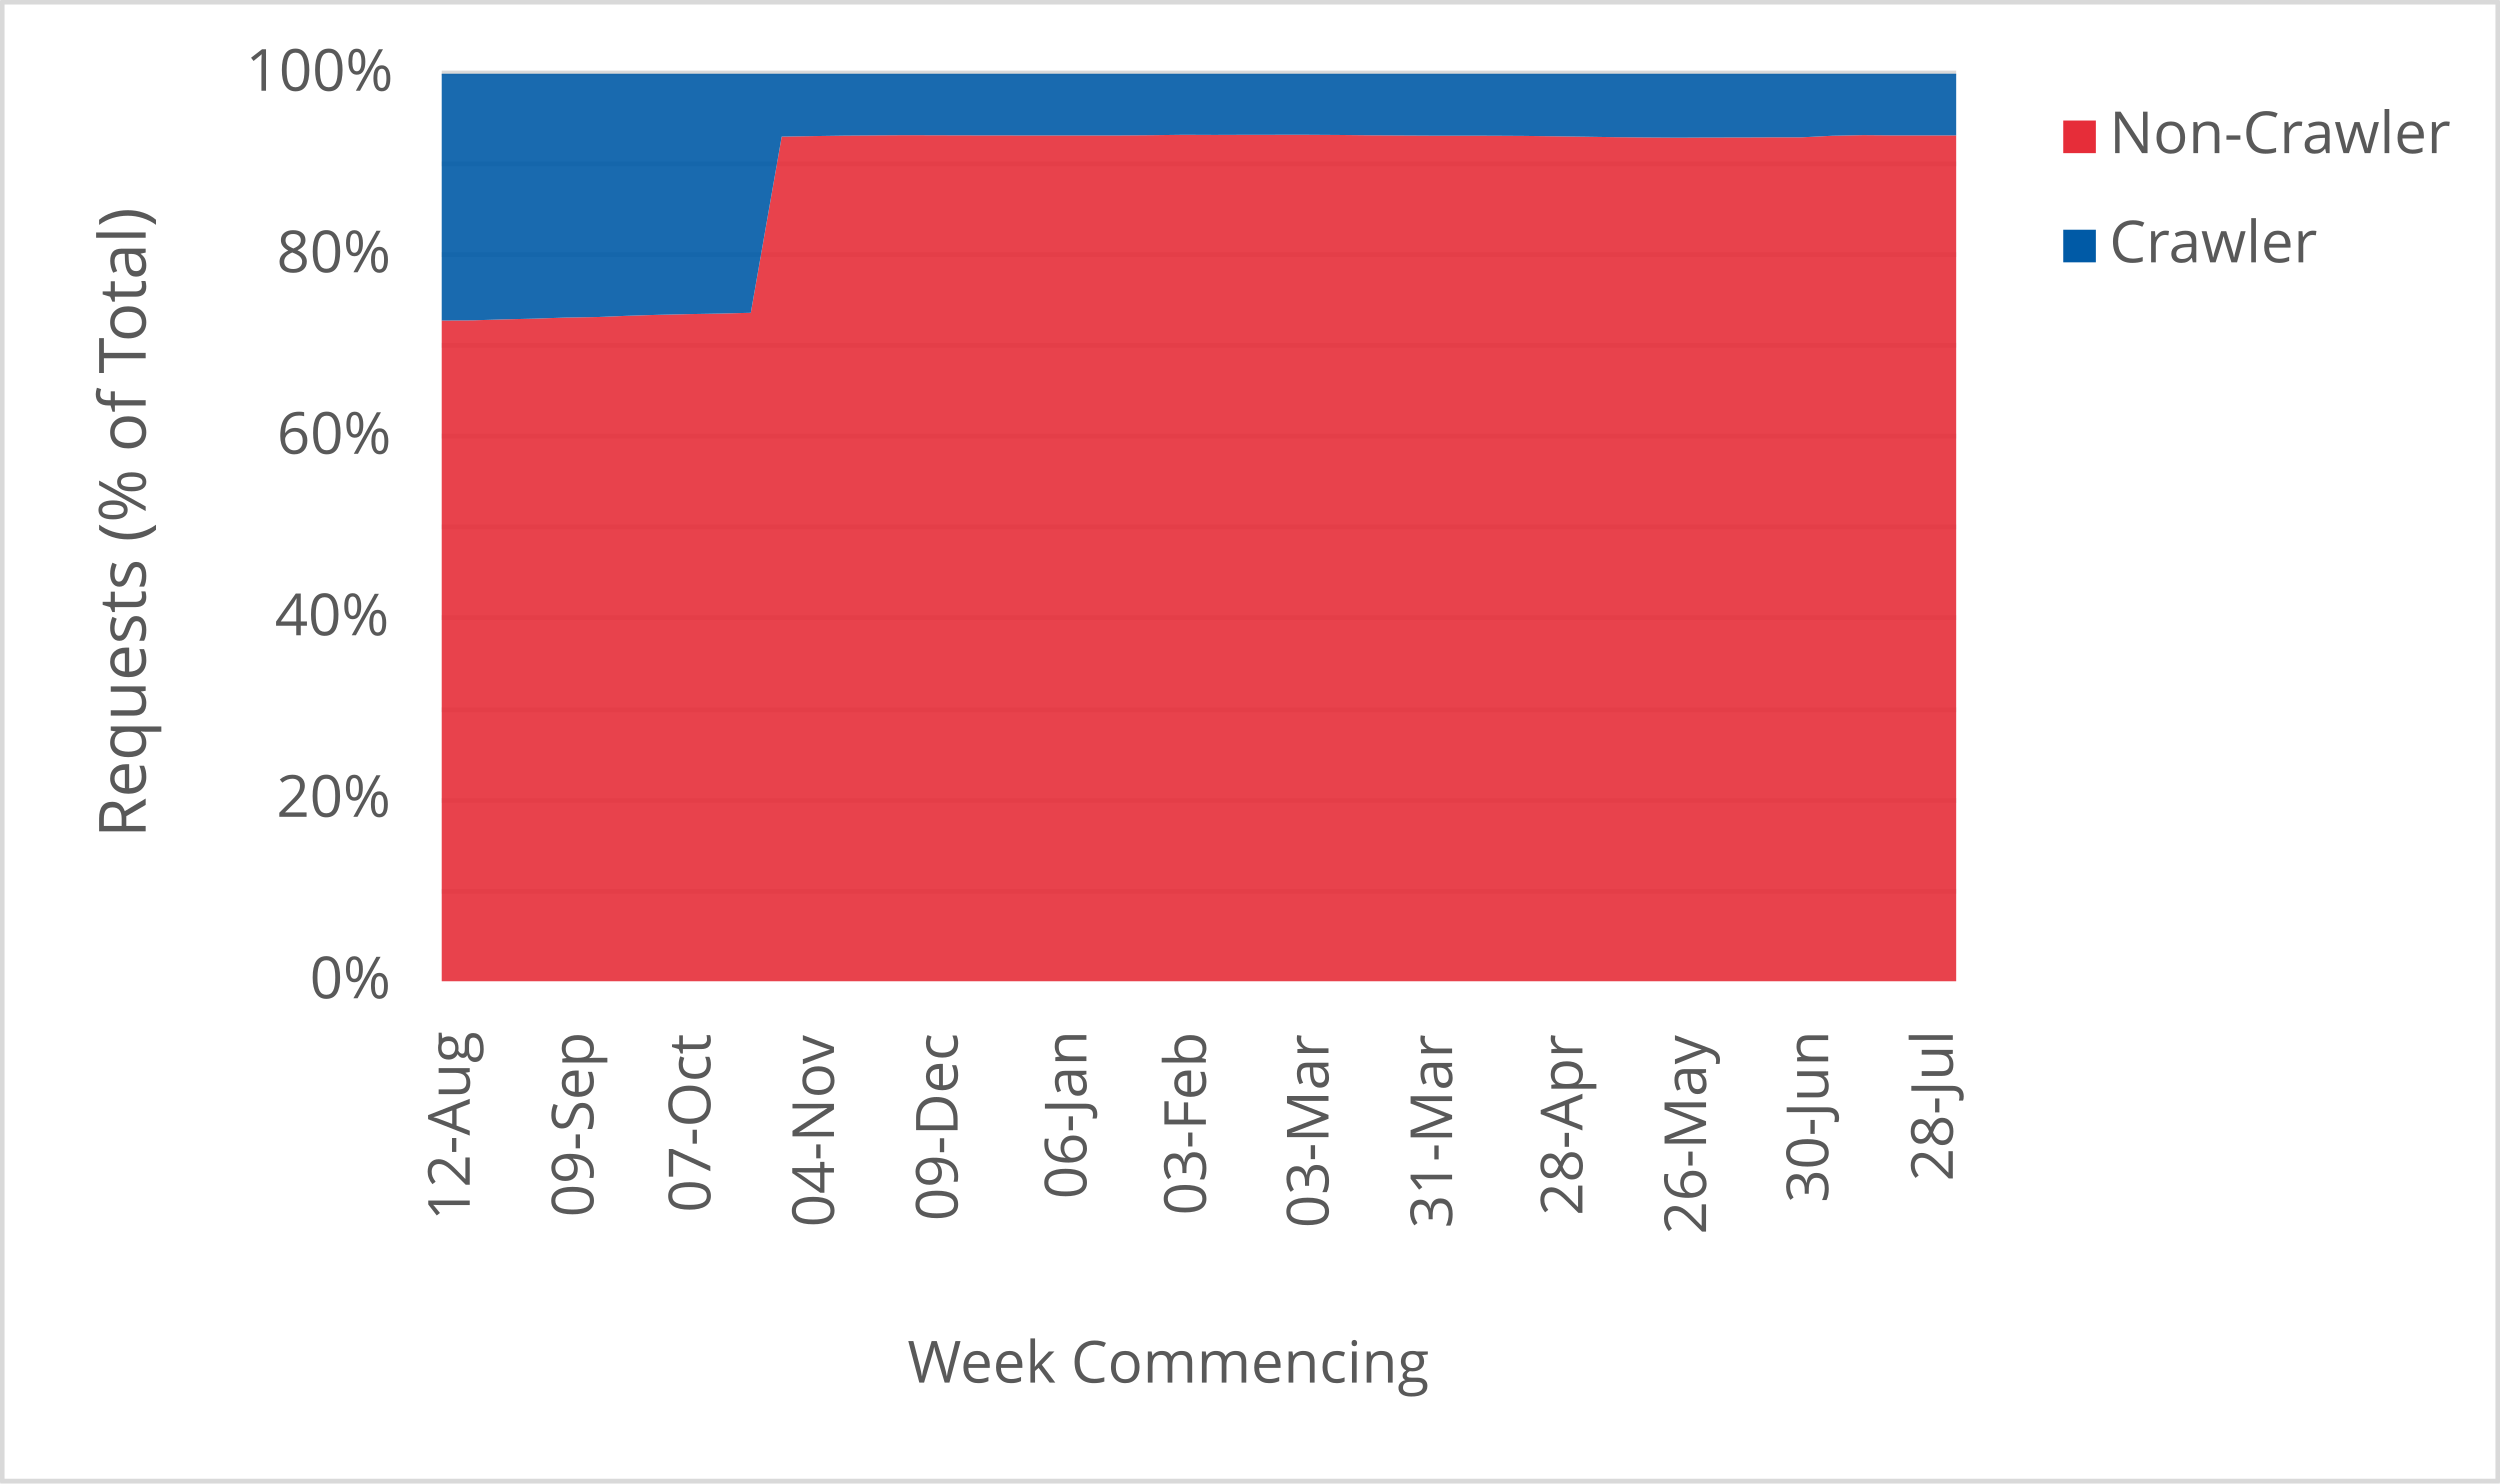
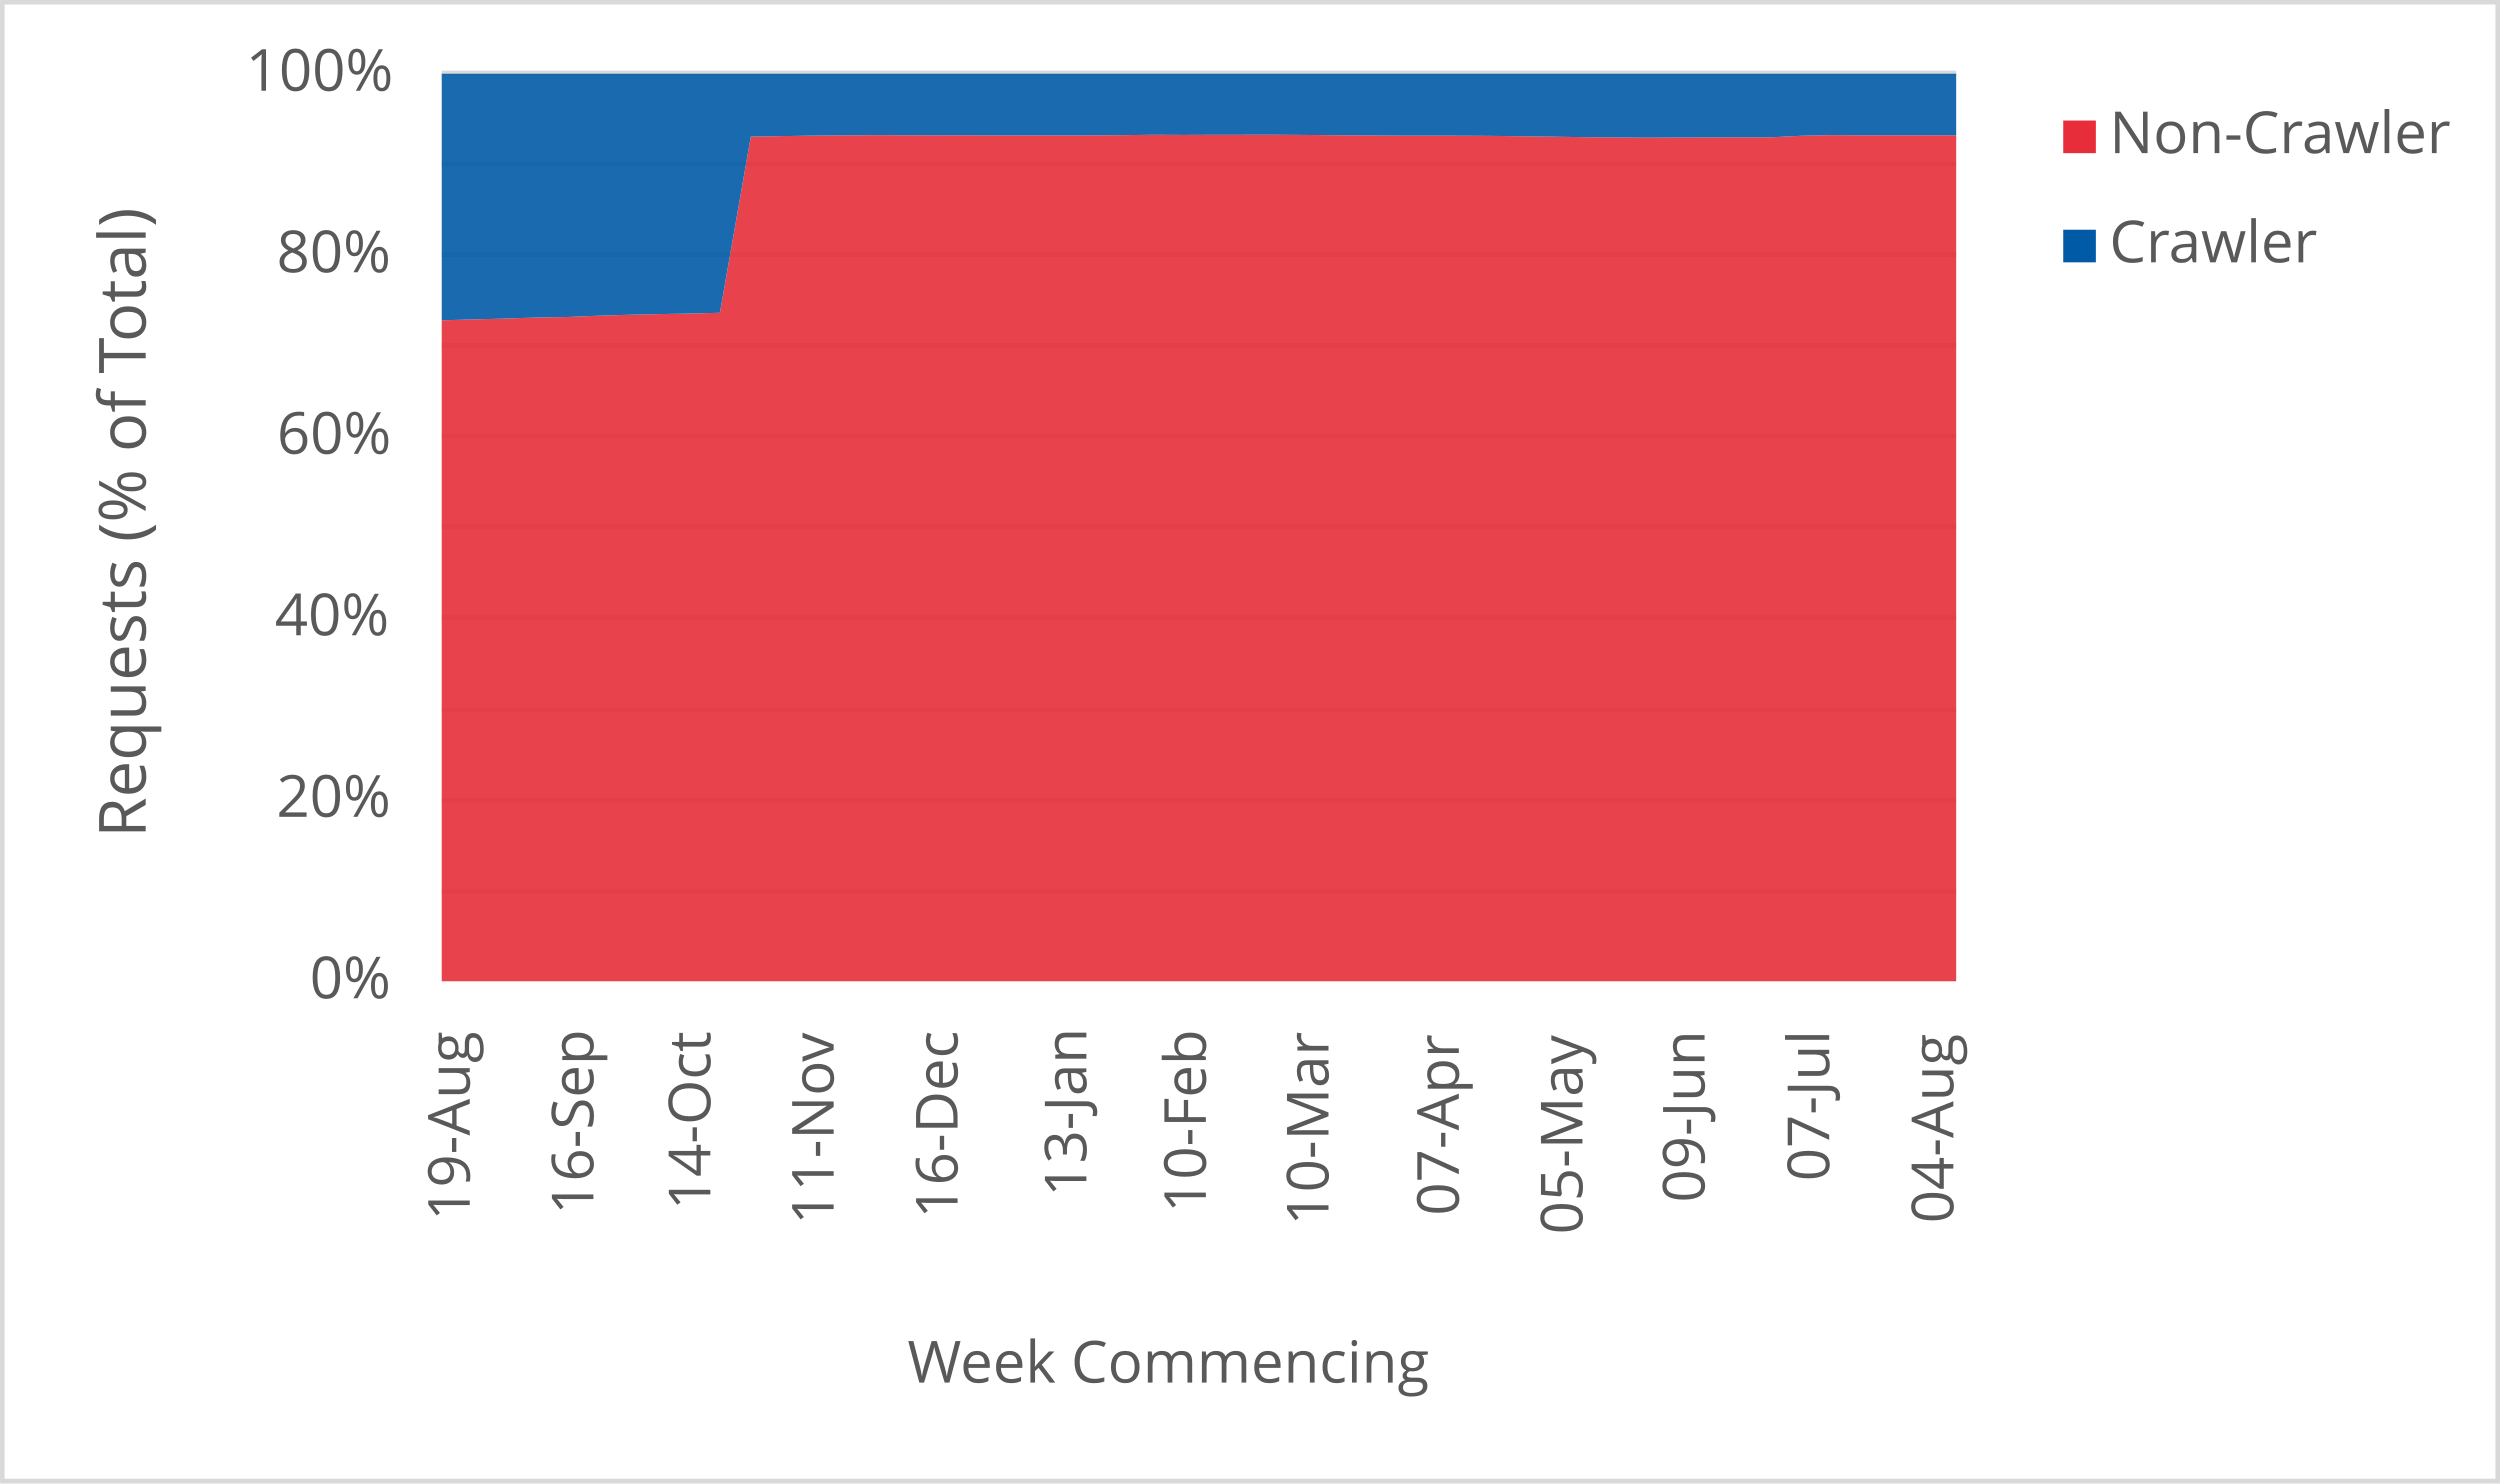
<svg xmlns="http://www.w3.org/2000/svg" width="1763" height="1046" xml:space="preserve" overflow="hidden">
  <defs>
    <clipPath id="clip0">
      <rect x="2917" y="346" width="1763" height="1046" />
    </clipPath>
  </defs>
  <g clip-path="url(#clip0)" transform="translate(-2917 -346)">
    <rect x="2918" y="347" width="1760" height="1043" fill="#FFFFFF" />
    <g>
      <path d="    M3228.5 974.532 4296.5 974.532    M3228.5 910.53 4296.5 910.53    M3228.5 846.528 4296.5 846.528    M3228.5 781.526 4296.5 781.526    M3228.5 717.524 4296.5 717.524    M3228.5 653.522 4296.5 653.522    M3228.5 589.52 4296.5 589.52    M3228.5 525.517 4296.5 525.517    M3228.5 461.515 4296.5 461.515    M3228.5 397.5 4296.5 397.5" stroke="#D9D9D9" stroke-width="3.438" stroke-linejoin="round" stroke-miterlimit="10" fill="none" />
    </g>
    <g>
      <path d="M 1038.5 4296.5 1038.5" stroke="#D9D9D9" stroke-width="3.438" stroke-linejoin="round" stroke-miterlimit="10" fill="none" fill-rule="evenodd" />
    </g>
    <g>
-       <text fill="#595959" font-family="Verdana,Open Sans,DejaVu Sans,sans-serif" font-weight="400" font-size="41" transform="matrix(6.12323e-17 -1 1 6.12323e-17 3248.269 1206.906)">12-Aug</text>
+       <text fill="#595959" font-family="Verdana,Open Sans,DejaVu Sans,sans-serif" font-weight="400" font-size="41" transform="matrix(6.12323e-17 -1 1 6.12323e-17 3248.269 1206.906)">19-Aug</text>
    </g>
    <g>
-       <text fill="#595959" font-family="Verdana,Open Sans,DejaVu Sans,sans-serif" font-weight="400" font-size="41" transform="matrix(6.12323e-17 -1 1 6.12323e-17 3335.473 1204.383)">09-Sep</text>
+       <text fill="#595959" font-family="Verdana,Open Sans,DejaVu Sans,sans-serif" font-weight="400" font-size="41" transform="matrix(6.12323e-17 -1 1 6.12323e-17 3335.453 1202.662)">16-Sep</text>
    </g>
    <g>
-       <text fill="#595959" font-family="Verdana,Open Sans,DejaVu Sans,sans-serif" font-weight="400" font-size="41" transform="matrix(6.12323e-17 -1 1 6.12323e-17 3417.932 1201.1)">07-Oct</text>
+       <text fill="#595959" font-family="Verdana,Open Sans,DejaVu Sans,sans-serif" font-weight="400" font-size="41" transform="matrix(6.12323e-17 -1 1 6.12323e-17 3417.932 1199.378)">14-Oct</text>
    </g>
    <g>
-       <text fill="#595959" font-family="Verdana,Open Sans,DejaVu Sans,sans-serif" font-weight="400" font-size="41" transform="matrix(6.12323e-17 -1 1 6.12323e-17 3505.116 1211.43)">04-Nov</text>
+       <text fill="#595959" font-family="Verdana,Open Sans,DejaVu Sans,sans-serif" font-weight="400" font-size="41" transform="matrix(6.12323e-17 -1 1 6.12323e-17 3504.885 1209.708)">11-Nov</text>
    </g>
    <g>
-       <text fill="#595959" font-family="Verdana,Open Sans,DejaVu Sans,sans-serif" font-weight="400" font-size="41" transform="matrix(6.12323e-17 -1 1 6.12323e-17 3592.299 1207.086)">09-Dec</text>
+       <text fill="#595959" font-family="Verdana,Open Sans,DejaVu Sans,sans-serif" font-weight="400" font-size="41" transform="matrix(6.12323e-17 -1 1 6.12323e-17 3592.279 1205.364)">16-Dec</text>
    </g>
    <g>
-       <text fill="#595959" font-family="Verdana,Open Sans,DejaVu Sans,sans-serif" font-weight="400" font-size="41" transform="matrix(6.12323e-17 -1 1 6.12323e-17 3683.137 1191.651)">06-Jan</text>
+       <text fill="#595959" font-family="Verdana,Open Sans,DejaVu Sans,sans-serif" font-weight="400" font-size="41" transform="matrix(6.12323e-17 -1 1 6.12323e-17 3683.117 1189.929)">13-Jan</text>
    </g>
    <g>
-       <text fill="#595959" font-family="Verdana,Open Sans,DejaVu Sans,sans-serif" font-weight="400" font-size="41" transform="matrix(6.12323e-17 -1 1 6.12323e-17 3767.377 1203.042)">03-Feb</text>
+       <text fill="#595959" font-family="Verdana,Open Sans,DejaVu Sans,sans-serif" font-weight="400" font-size="41" transform="matrix(6.12323e-17 -1 1 6.12323e-17 3767.377 1201.32)">10-Feb</text>
    </g>
    <g>
-       <text fill="#595959" font-family="Verdana,Open Sans,DejaVu Sans,sans-serif" font-weight="400" font-size="41" transform="matrix(6.12323e-17 -1 1 6.12323e-17 3853.85 1212.011)">03-Mar</text>
+       <text fill="#595959" font-family="Verdana,Open Sans,DejaVu Sans,sans-serif" font-weight="400" font-size="41" transform="matrix(6.12323e-17 -1 1 6.12323e-17 3853.85 1210.289)">10-Mar</text>
    </g>
    <g>
-       <text fill="#595959" font-family="Verdana,Open Sans,DejaVu Sans,sans-serif" font-weight="400" font-size="41" transform="matrix(6.12323e-17 -1 1 6.12323e-17 3941.014 1212.171)">31-Mar</text>
+       <text fill="#595959" font-family="Verdana,Open Sans,DejaVu Sans,sans-serif" font-weight="400" font-size="41" transform="matrix(6.12323e-17 -1 1 6.12323e-17 3945.759 1203.262)">07-Apr</text>
    </g>
    <g>
-       <text fill="#595959" font-family="Verdana,Open Sans,DejaVu Sans,sans-serif" font-weight="400" font-size="41" transform="matrix(6.12323e-17 -1 1 6.12323e-17 4032.922 1203.302)">28-Apr</text>
+       <text fill="#595959" font-family="Verdana,Open Sans,DejaVu Sans,sans-serif" font-weight="400" font-size="41" transform="matrix(6.12323e-17 -1 1 6.12323e-17 4032.942 1216.475)">05-May</text>
    </g>
    <g>
-       <text fill="#595959" font-family="Verdana,Open Sans,DejaVu Sans,sans-serif" font-weight="400" font-size="41" transform="matrix(6.12323e-17 -1 1 6.12323e-17 4120.106 1216.515)">26-May</text>
+       <text fill="#595959" font-family="Verdana,Open Sans,DejaVu Sans,sans-serif" font-weight="400" font-size="41" transform="matrix(6.12323e-17 -1 1 6.12323e-17 4119.055 1194.013)">09-Jun</text>
    </g>
    <g>
-       <text fill="#595959" font-family="Verdana,Open Sans,DejaVu Sans,sans-serif" font-weight="400" font-size="41" transform="matrix(6.12323e-17 -1 1 6.12323e-17 4206.239 1194.173)">30-Jun</text>
+       <text fill="#595959" font-family="Verdana,Open Sans,DejaVu Sans,sans-serif" font-weight="400" font-size="41" transform="matrix(6.12323e-17 -1 1 6.12323e-17 4206.949 1178.999)">07-Jul</text>
    </g>
    <g>
-       <text fill="#595959" font-family="Verdana,Open Sans,DejaVu Sans,sans-serif" font-weight="400" font-size="41" transform="matrix(6.12323e-17 -1 1 6.12323e-17 4294.133 1179.039)">28-Jul</text>
+       <text fill="#595959" font-family="Verdana,Open Sans,DejaVu Sans,sans-serif" font-weight="400" font-size="41" transform="matrix(6.12323e-17 -1 1 6.12323e-17 4294.493 1208.627)">04-Aug</text>
    </g>
    <g>
      <text fill="#595959" font-family="Verdana,Open Sans,DejaVu Sans,sans-serif" font-weight="400" font-size="41" transform="matrix(1 0 0 1 3135.448 1050)">0%</text>
    </g>
    <g>
      <text fill="#595959" font-family="Verdana,Open Sans,DejaVu Sans,sans-serif" font-weight="400" font-size="41" transform="matrix(1 0 0 1 3111.965 922)">20%</text>
    </g>
    <g>
      <text fill="#595959" font-family="Verdana,Open Sans,DejaVu Sans,sans-serif" font-weight="400" font-size="41" transform="matrix(1 0 0 1 3110.824 794)">40%</text>
    </g>
    <g>
      <text fill="#595959" font-family="Verdana,Open Sans,DejaVu Sans,sans-serif" font-weight="400" font-size="41" transform="matrix(1 0 0 1 3112.306 666)">60%</text>
    </g>
    <g>
      <text fill="#595959" font-family="Verdana,Open Sans,DejaVu Sans,sans-serif" font-weight="400" font-size="41" transform="matrix(1 0 0 1 3112.045 538)">80%</text>
    </g>
    <g>
      <text fill="#595959" font-family="Verdana,Open Sans,DejaVu Sans,sans-serif" font-weight="400" font-size="41" transform="matrix(1 0 0 1 3090.284 410)">100%</text>
    </g>
    <g>
      <text fill="#595959" font-family="Verdana,Open Sans,DejaVu Sans,sans-serif" font-weight="400" font-size="41" transform="matrix(1 0 0 1 3556.971 1321)">Week Commencing</text>
    </g>
    <g>
      <text fill="#595959" font-family="Verdana,Open Sans,DejaVu Sans,sans-serif" font-weight="400" font-size="46" transform="matrix(6.12323e-17 -1 1 6.12323e-17 3019.73 936.7666)">Requests (% of Total)</text>
    </g>
    <rect x="2918.5" y="347.5" width="1760" height="1043" stroke="#D9D9D9" stroke-width="3.438" stroke-linejoin="round" stroke-miterlimit="10" fill="none" />
    <g>
-       <path d="M3228.5 1038 3250.296 1038 3272.092 1038 3293.888 1038 3315.684 1038 3337.48 1038 3359.276 1038 3381.071 1038 3402.867 1038 3424.663 1038 3446.459 1038 3468.255 1038 3490.051 1038 3511.847 1038 3533.643 1038 3555.439 1038 3577.235 1038 3599.031 1038 3620.827 1038 3642.622 1038 3664.418 1038 3686.214 1038 3708.01 1038 3729.806 1038 3751.602 1038 3773.398 1038 3795.194 1038 3816.99 1038 3838.786 1038 3860.582 1038 3882.378 1038 3904.173 1038 3925.969 1038 3947.765 1038 3969.561 1038 3991.357 1038 4013.153 1038 4034.949 1038 4056.745 1038 4078.541 1038 4100.337 1038 4122.133 1038 4143.929 1038 4165.724 1038 4187.52 1038 4209.316 1038 4231.112 1038 4252.908 1038 4274.704 1038 4296.5 1038 4296.5 441.483 4274.704 441.485 4252.908 441.49 4231.112 441.298 4209.316 441.726 4187.52 442.842 4165.724 442.854 4143.929 442.958 4122.133 442.973 4100.337 443.096 4078.541 442.945 4056.745 442.754 4034.949 442.404 4013.153 442.111 3991.357 441.833 3969.561 441.703 3947.765 441.663 3925.969 441.657 3904.173 441.538 3882.378 441.407 3860.582 441.167 3838.786 441.029 3816.99 441.036 3795.194 441.062 3773.398 441.141 3751.602 441.047 3729.806 441.333 3708.01 441.507 3686.214 441.526 3664.418 441.534 3642.622 441.543 3620.827 441.474 3599.031 441.459 3577.235 441.388 3555.439 441.329 3533.643 441.473 3511.847 441.645 3490.051 441.985 3468.255 442.333 3446.459 566.572 3424.663 567.131 3402.867 567.513 3381.071 568.014 3359.276 568.697 3337.48 569.583 3315.684 569.956 3293.888 570.707 3272.092 571.224 3250.296 571.904 3228.5 572.063 3228.5 1038Z" fill="#e62d39" opacity="0.9" />
+       <path d="M3228.5 1038 3250.296 1038 3272.092 1038 3293.888 1038 3315.684 1038 3337.48 1038 3359.276 1038 3381.071 1038 3402.867 1038 3424.663 1038 3446.459 1038 3468.255 1038 3490.051 1038 3511.847 1038 3533.643 1038 3555.439 1038 3577.235 1038 3599.031 1038 3620.827 1038 3642.622 1038 3664.418 1038 3686.214 1038 3708.01 1038 3729.806 1038 3751.602 1038 3773.398 1038 3795.194 1038 3816.99 1038 3838.786 1038 3860.582 1038 3882.378 1038 3904.173 1038 3925.969 1038 3947.765 1038 3969.561 1038 3991.357 1038 4013.153 1038 4034.949 1038 4056.745 1038 4078.541 1038 4100.337 1038 4122.133 1038 4143.929 1038 4165.724 1038 4187.52 1038 4209.316 1038 4231.112 1038 4252.908 1038 4274.704 1038 4296.5 1038 4296.5 441.487 4274.704 441.483 4252.908 441.485 4231.112 441.49 4209.316 441.298 4187.52 441.726 4165.724 442.842 4143.929 442.854 4122.133 442.958 4100.337 442.973 4078.541 443.096 4056.745 442.945 4034.949 442.754 4013.153 442.404 3991.357 442.111 3969.561 441.833 3947.765 441.703 3925.969 441.663 3904.173 441.657 3882.378 441.538 3860.582 441.407 3838.786 441.167 3816.99 441.029 3795.194 441.036 3773.398 441.062 3751.602 441.141 3729.806 441.047 3708.01 441.333 3686.214 441.507 3664.418 441.526 3642.622 441.534 3620.827 441.543 3599.031 441.474 3577.235 441.459 3555.439 441.388 3533.643 441.329 3511.847 441.473 3490.051 441.645 3468.255 441.985 3446.459 442.333 3424.663 566.572 3402.867 567.131 3381.071 567.513 3359.276 568.014 3337.48 568.697 3315.684 569.583 3293.888 569.956 3272.092 570.707 3250.296 571.224 3228.5 571.904 3228.5 1038Z" fill="#e62d39" opacity="0.9" />
    </g>
    <g>
-       <path d="M3228.5 572.063 3250.296 571.904 3272.092 571.224 3293.888 570.707 3315.684 569.956 3337.48 569.583 3359.276 568.697 3381.071 568.014 3402.867 567.513 3424.663 567.131 3446.459 566.572 3468.255 442.333 3490.051 441.985 3511.847 441.645 3533.643 441.473 3555.439 441.329 3577.235 441.388 3599.031 441.459 3620.827 441.474 3642.622 441.543 3664.418 441.534 3686.214 441.526 3708.01 441.507 3729.806 441.333 3751.602 441.047 3773.398 441.141 3795.194 441.062 3816.99 441.036 3838.786 441.029 3860.582 441.167 3882.378 441.407 3904.173 441.538 3925.969 441.657 3947.765 441.663 3969.561 441.703 3991.357 441.833 4013.153 442.111 4034.949 442.404 4056.745 442.754 4078.541 442.945 4100.337 443.096 4122.133 442.973 4143.929 442.958 4165.724 442.854 4187.52 442.842 4209.316 441.726 4231.112 441.298 4252.908 441.49 4274.704 441.485 4296.5 441.483 4296.5 398 4274.704 398 4252.908 398 4231.112 398 4209.316 398 4187.52 398 4165.724 398 4143.929 398 4122.133 398 4100.337 398 4078.541 398 4056.745 398 4034.949 398 4013.153 398 3991.357 398 3969.561 398 3947.765 398 3925.969 398 3904.173 398 3882.378 398 3860.582 398 3838.786 398 3816.99 398 3795.194 398 3773.398 398 3751.602 398 3729.806 398 3708.01 398 3686.214 398 3664.418 398 3642.622 398 3620.827 398 3599.031 398 3577.235 398 3555.439 398 3533.643 398 3511.847 398 3490.051 398 3468.255 398 3446.459 398 3424.663 398 3402.867 398 3381.071 398 3359.276 398 3337.48 398 3315.684 398 3293.888 398 3272.092 398 3250.296 398 3228.5 398 3228.5 572.063Z" fill="#005aa6" opacity="0.9" />
+       <path d="M3228.5 571.904 3250.296 571.224 3272.092 570.707 3293.888 569.956 3315.684 569.583 3337.48 568.697 3359.276 568.014 3381.071 567.513 3402.867 567.131 3424.663 566.572 3446.459 442.333 3468.255 441.985 3490.051 441.645 3511.847 441.473 3533.643 441.329 3555.439 441.388 3577.235 441.459 3599.031 441.474 3620.827 441.543 3642.622 441.534 3664.418 441.526 3686.214 441.507 3708.01 441.333 3729.806 441.047 3751.602 441.141 3773.398 441.062 3795.194 441.036 3816.99 441.029 3838.786 441.167 3860.582 441.407 3882.378 441.538 3904.173 441.657 3925.969 441.663 3947.765 441.703 3969.561 441.833 3991.357 442.111 4013.153 442.404 4034.949 442.754 4056.745 442.945 4078.541 443.096 4100.337 442.973 4122.133 442.958 4143.929 442.854 4165.724 442.842 4187.52 441.726 4209.316 441.298 4231.112 441.49 4252.908 441.485 4274.704 441.483 4296.5 441.487 4296.5 398 4274.704 398 4252.908 398 4231.112 398 4209.316 398 4187.52 398 4165.724 398 4143.929 398 4122.133 398 4100.337 398 4078.541 398 4056.745 398 4034.949 398 4013.153 398 3991.357 398 3969.561 398 3947.765 398 3925.969 398 3904.173 398 3882.378 398 3860.582 398 3838.786 398 3816.99 398 3795.194 398 3773.398 398 3751.602 398 3729.806 398 3708.01 398 3686.214 398 3664.418 398 3642.622 398 3620.827 398 3599.031 398 3577.235 398 3555.439 398 3533.643 398 3511.847 398 3490.051 398 3468.255 398 3446.459 398 3424.663 398 3402.867 398 3381.071 398 3359.276 398 3337.48 398 3315.684 398 3293.888 398 3272.092 398 3250.296 398 3228.5 398 3228.5 571.904Z" fill="#005aa6" opacity="0.9" />
    </g>
    <g>
      <rect x="4372" y="431" width="23" height="23" fill="#e62d39" />
    </g>
    <g>
      <text fill="#595959" font-family="Verdana,Open Sans,DejaVu Sans,sans-serif" font-weight="400" font-size="41" transform="matrix(1 0 0 1 4404.56 454)">Non-Crawler</text>
    </g>
    <g>
      <rect x="4372" y="508" width="23" height="23" fill="#005aa6" />
    </g>
    <g>
      <text fill="#595959" font-family="Verdana,Open Sans,DejaVu Sans,sans-serif" font-weight="400" font-size="41" transform="matrix(1 0 0 1 4404.56 531)">Crawler</text>
    </g>
  </g>
</svg>
